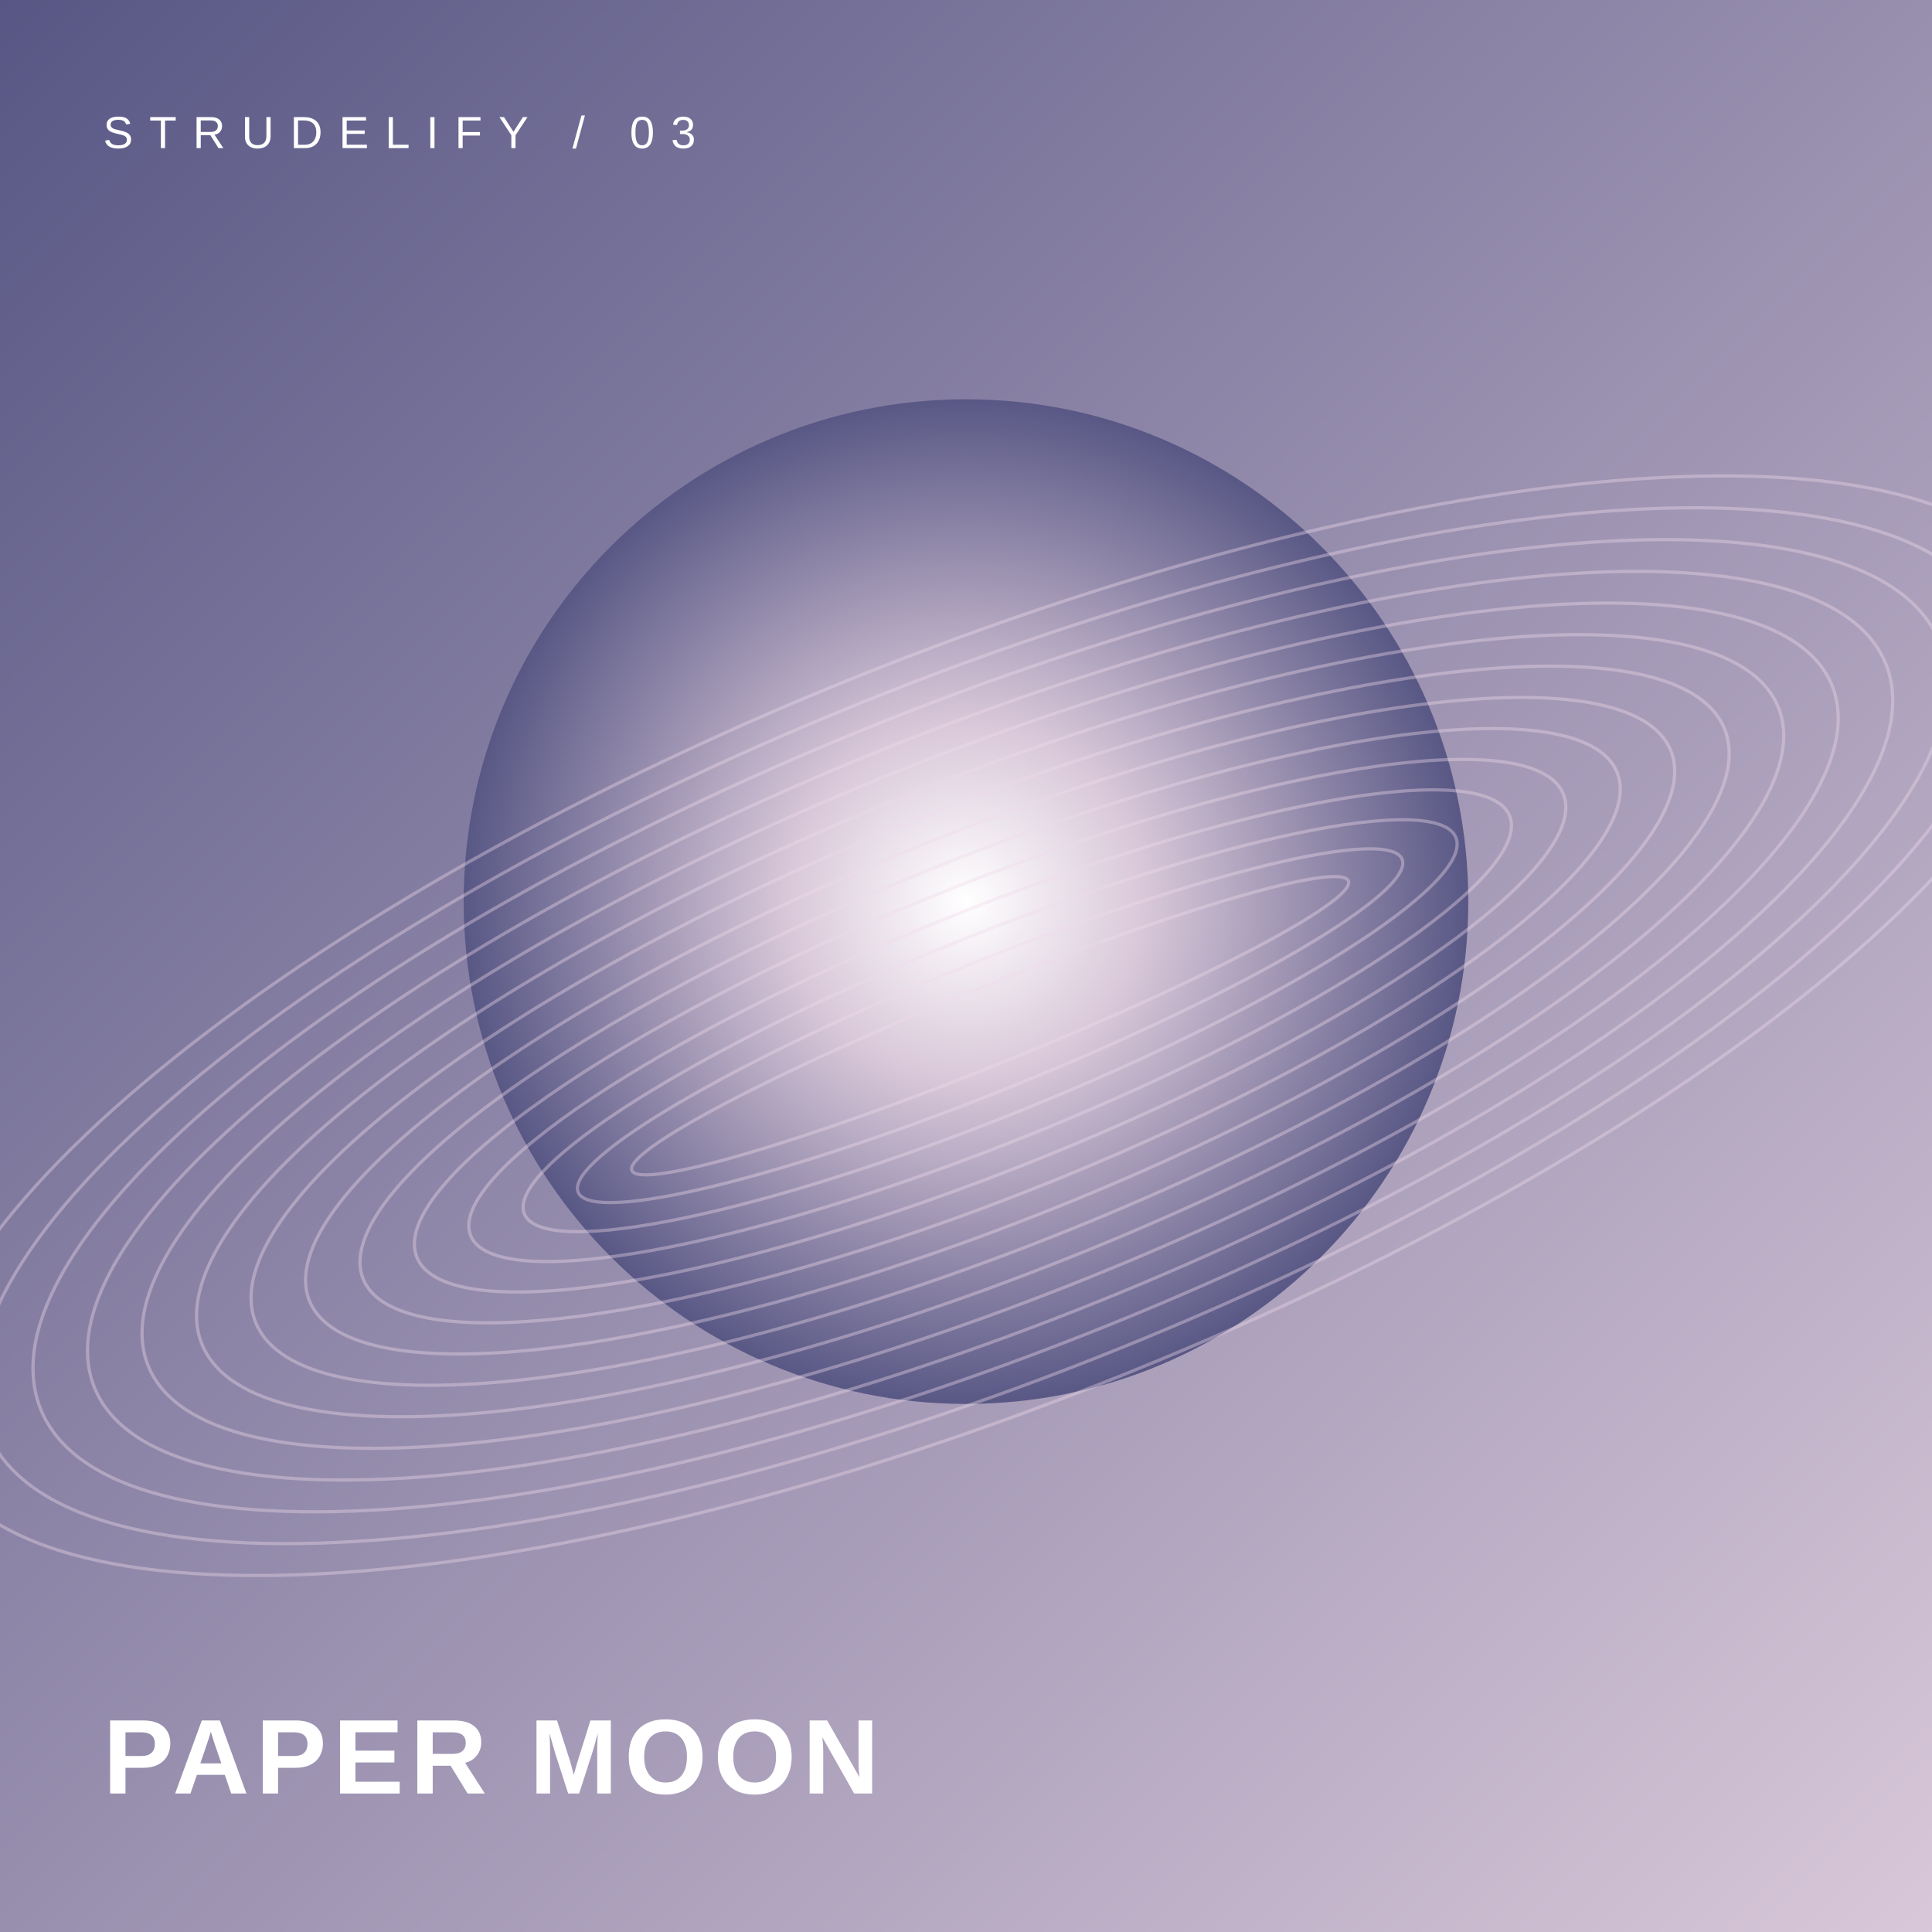
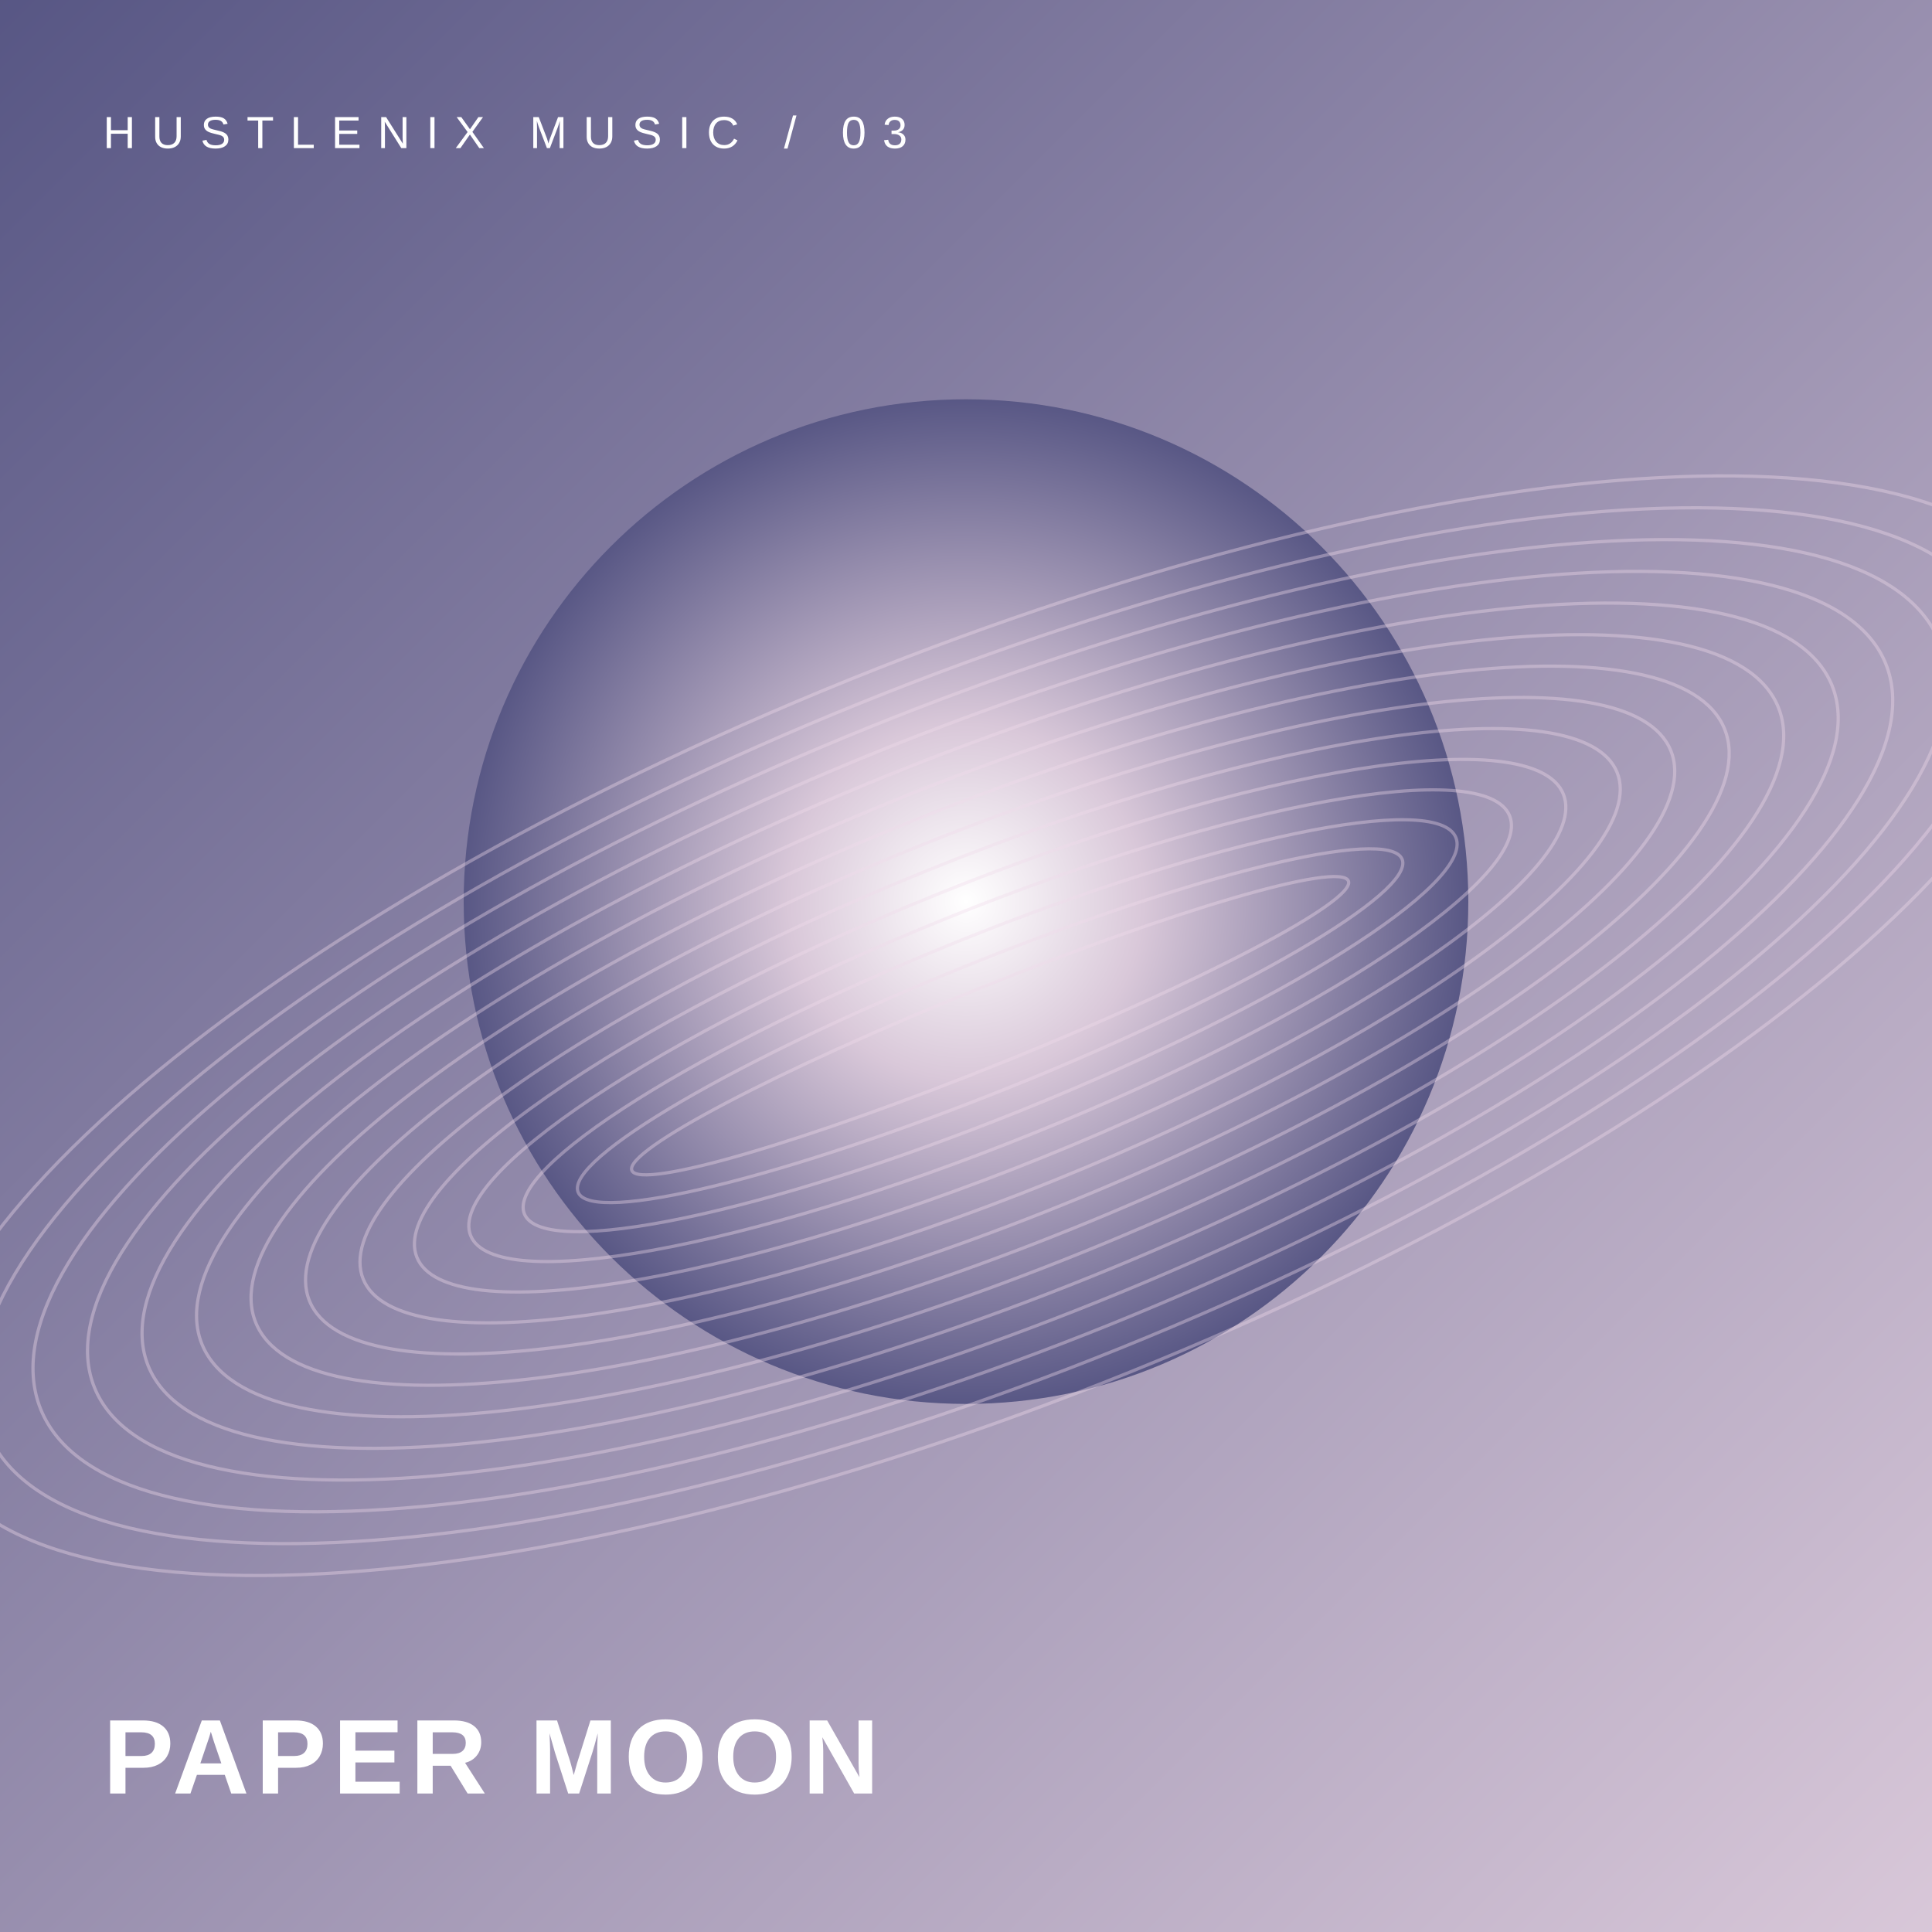
<svg xmlns="http://www.w3.org/2000/svg" width="600" height="600" viewBox="0 0 600 600">
  <defs>
    <linearGradient id="g" x2="1" y2="1">
      <stop stop-color="#575684" />
      <stop offset="1" stop-color="#d9c8d9" />
    </linearGradient>
    <radialGradient id="orb">
      <stop stop-color="#fff" />
      <stop offset=".35" stop-color="#d9c8d9" />
      <stop offset="1" stop-color="#575684" />
    </radialGradient>
    <filter id="blur">
      <feGaussianBlur stdDeviation="28" />
    </filter>
  </defs>
  <rect width="600" height="600" fill="url(#g)" />
  <circle cx="300" cy="280" r="156" fill="url(#orb)" />
  <ellipse cx="300" cy="320" rx="120" ry="12" fill="none" stroke="#f0daea" opacity=".38" transform="rotate(-22 300 300)" />
  <ellipse cx="300" cy="320" rx="138" ry="20" fill="none" stroke="#f0daea" opacity=".38" transform="rotate(-22 300 300)" />
  <ellipse cx="300" cy="320" rx="156" ry="28" fill="none" stroke="#f0daea" opacity=".38" transform="rotate(-22 300 300)" />
  <ellipse cx="300" cy="320" rx="174" ry="36" fill="none" stroke="#f0daea" opacity=".38" transform="rotate(-22 300 300)" />
  <ellipse cx="300" cy="320" rx="192" ry="44" fill="none" stroke="#f0daea" opacity=".38" transform="rotate(-22 300 300)" />
  <ellipse cx="300" cy="320" rx="210" ry="52" fill="none" stroke="#f0daea" opacity=".38" transform="rotate(-22 300 300)" />
  <ellipse cx="300" cy="320" rx="228" ry="60" fill="none" stroke="#f0daea" opacity=".38" transform="rotate(-22 300 300)" />
  <ellipse cx="300" cy="320" rx="246" ry="68" fill="none" stroke="#f0daea" opacity=".38" transform="rotate(-22 300 300)" />
  <ellipse cx="300" cy="320" rx="264" ry="76" fill="none" stroke="#f0daea" opacity=".38" transform="rotate(-22 300 300)" />
  <ellipse cx="300" cy="320" rx="282" ry="84" fill="none" stroke="#f0daea" opacity=".38" transform="rotate(-22 300 300)" />
  <ellipse cx="300" cy="320" rx="300" ry="92" fill="none" stroke="#f0daea" opacity=".38" transform="rotate(-22 300 300)" />
  <ellipse cx="300" cy="320" rx="318" ry="100" fill="none" stroke="#f0daea" opacity=".38" transform="rotate(-22 300 300)" />
  <ellipse cx="300" cy="320" rx="336" ry="108" fill="none" stroke="#f0daea" opacity=".38" transform="rotate(-22 300 300)" />
  <ellipse cx="300" cy="320" rx="354" ry="116" fill="none" stroke="#f0daea" opacity=".38" transform="rotate(-22 300 300)" />
-   <text x="32" y="46" fill="#fff" font-family="Arial,sans-serif" font-size="14" letter-spacing="5">STRUDELIFY / 03</text>
+   <text x="32" y="46" fill="#fff" font-family="Arial,sans-serif" font-size="14" letter-spacing="5">HUSTLENIX MUSIC / 03</text>
  <text x="32" y="557" fill="#fff" font-family="Arial,sans-serif" font-size="33" font-weight="700" letter-spacing="2">PAPER MOON</text>
</svg>
